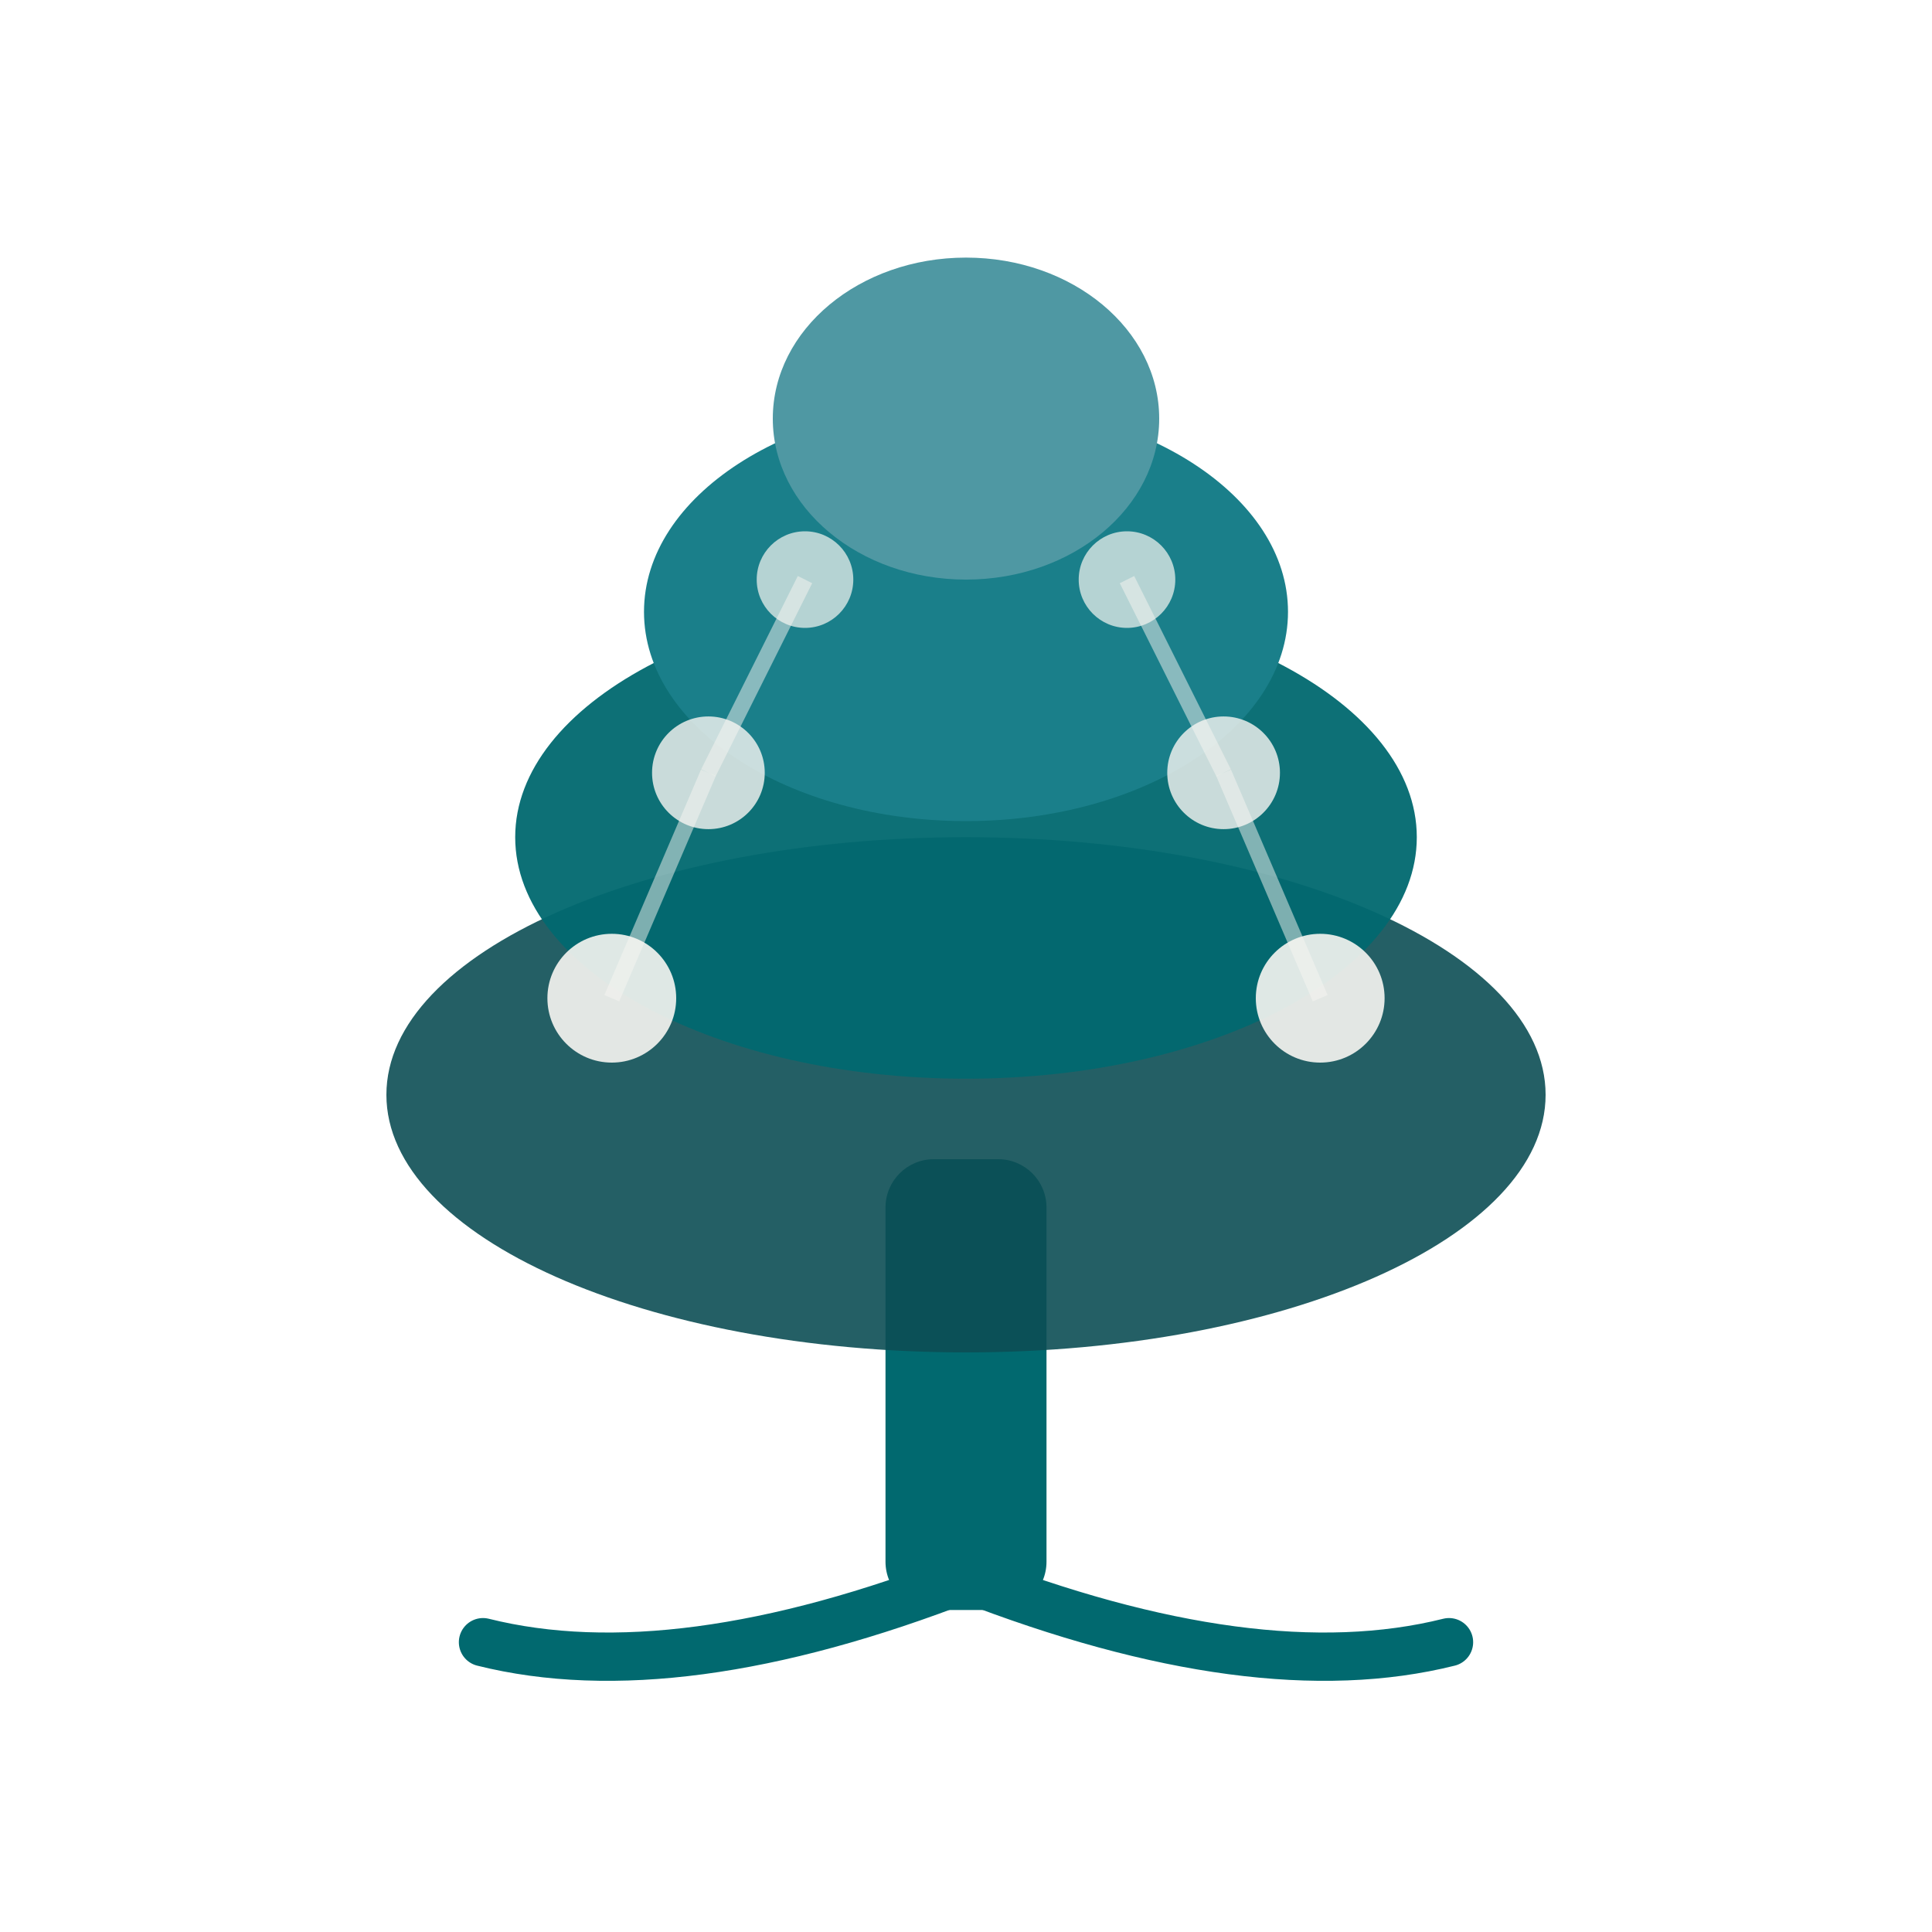
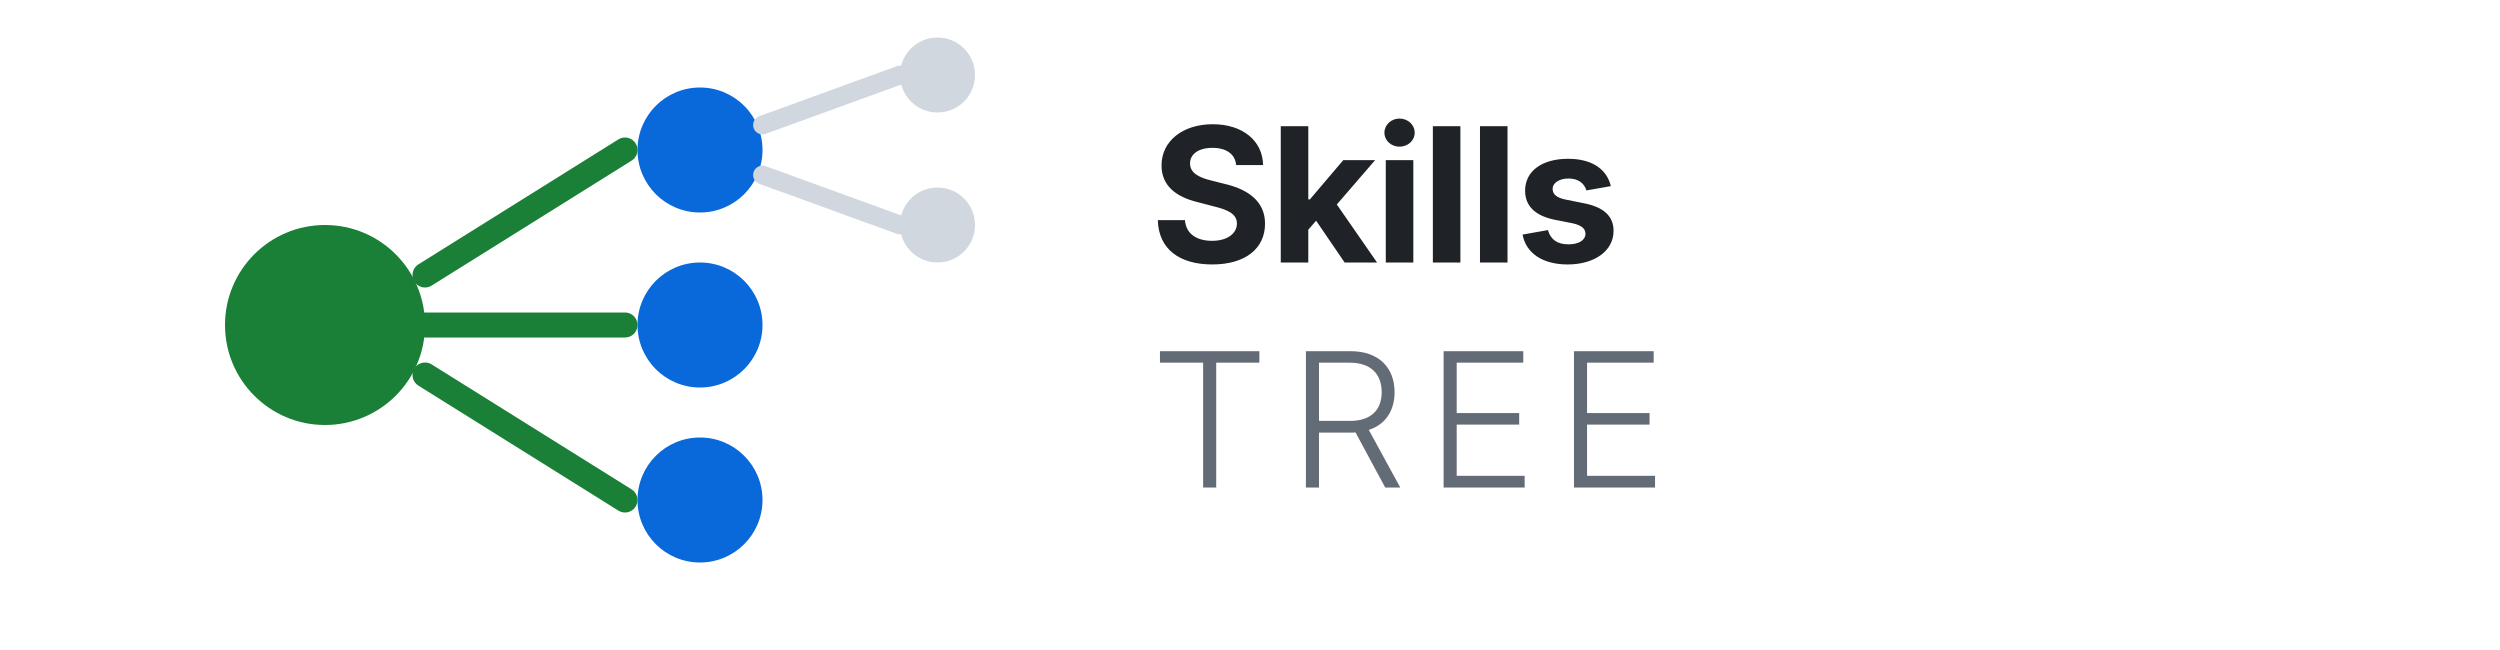
- <svg xmlns="http://www.w3.org/2000/svg" viewBox="0 0 120 120" fill="none" aria-label="Skills Tree">
-   <rect x="55" y="72" width="10" height="28" rx="3" fill="#01696f" />
-   <path d="M60 98 Q42 105 30 102" stroke="#01696f" stroke-width="3" stroke-linecap="round" fill="none" />
-   <path d="M60 98 Q78 105 90 102" stroke="#01696f" stroke-width="3" stroke-linecap="round" fill="none" />
-   <ellipse cx="60" cy="68" rx="36" ry="16" fill="#0c4e54" opacity="0.9" />
-   <ellipse cx="60" cy="52" rx="28" ry="15" fill="#01696f" opacity="0.95" />
-   <ellipse cx="60" cy="38" rx="20" ry="13" fill="#1a7f8a" />
-   <ellipse cx="60" cy="26" rx="12" ry="10" fill="#4f98a3" />
-   <circle cx="38" cy="62" r="4" fill="#f7f6f2" opacity="0.9" />
-   <circle cx="82" cy="62" r="4" fill="#f7f6f2" opacity="0.9" />
-   <circle cx="44" cy="48" r="3.5" fill="#f7f6f2" opacity="0.8" />
-   <circle cx="76" cy="48" r="3.5" fill="#f7f6f2" opacity="0.8" />
-   <circle cx="50" cy="36" r="3" fill="#f7f6f2" opacity="0.7" />
-   <circle cx="70" cy="36" r="3" fill="#f7f6f2" opacity="0.7" />
-   <line x1="38" y1="62" x2="44" y2="48" stroke="#f7f6f2" stroke-width="1" opacity="0.5" />
-   <line x1="82" y1="62" x2="76" y2="48" stroke="#f7f6f2" stroke-width="1" opacity="0.5" />
-   <line x1="44" y1="48" x2="50" y2="36" stroke="#f7f6f2" stroke-width="1" opacity="0.5" />
-   <line x1="76" y1="48" x2="70" y2="36" stroke="#f7f6f2" stroke-width="1" opacity="0.5" />
+ <svg xmlns="http://www.w3.org/2000/svg" viewBox="0 0 200 52" fill="none">
+   <g>
+     <circle cx="26" cy="26" r="8" fill="#1a7f37" />
+     <line x1="34" y1="22" x2="50" y2="12" stroke="#1a7f37" stroke-width="2" stroke-linecap="round" />
+     <line x1="34" y1="26" x2="50" y2="26" stroke="#1a7f37" stroke-width="2" stroke-linecap="round" />
+     <line x1="34" y1="30" x2="50" y2="40" stroke="#1a7f37" stroke-width="2" stroke-linecap="round" />
+     <circle cx="56" cy="12" r="5" fill="#0969da" />
+     <circle cx="56" cy="26" r="5" fill="#0969da" />
+     <circle cx="56" cy="40" r="5" fill="#0969da" />
+     <line x1="61" y1="10" x2="72" y2="6" stroke="#d0d7de" stroke-width="1.5" stroke-linecap="round" />
+     <line x1="61" y1="14" x2="72" y2="18" stroke="#d0d7de" stroke-width="1.5" stroke-linecap="round" />
+     <circle cx="75" cy="6" r="3" fill="#d0d7de" />
+     <circle cx="75" cy="18" r="3" fill="#d0d7de" />
+   </g>
+   <text x="92" y="21" font-family="'Inter','Helvetica Neue',sans-serif" font-size="15" font-weight="700" fill="#1f2328" letter-spacing="-0.3">Skills</text>
+   <text x="92" y="39" font-family="'Inter','Helvetica Neue',sans-serif" font-size="15" font-weight="300" fill="#636c76" letter-spacing="1.5">TREE</text>
</svg>
